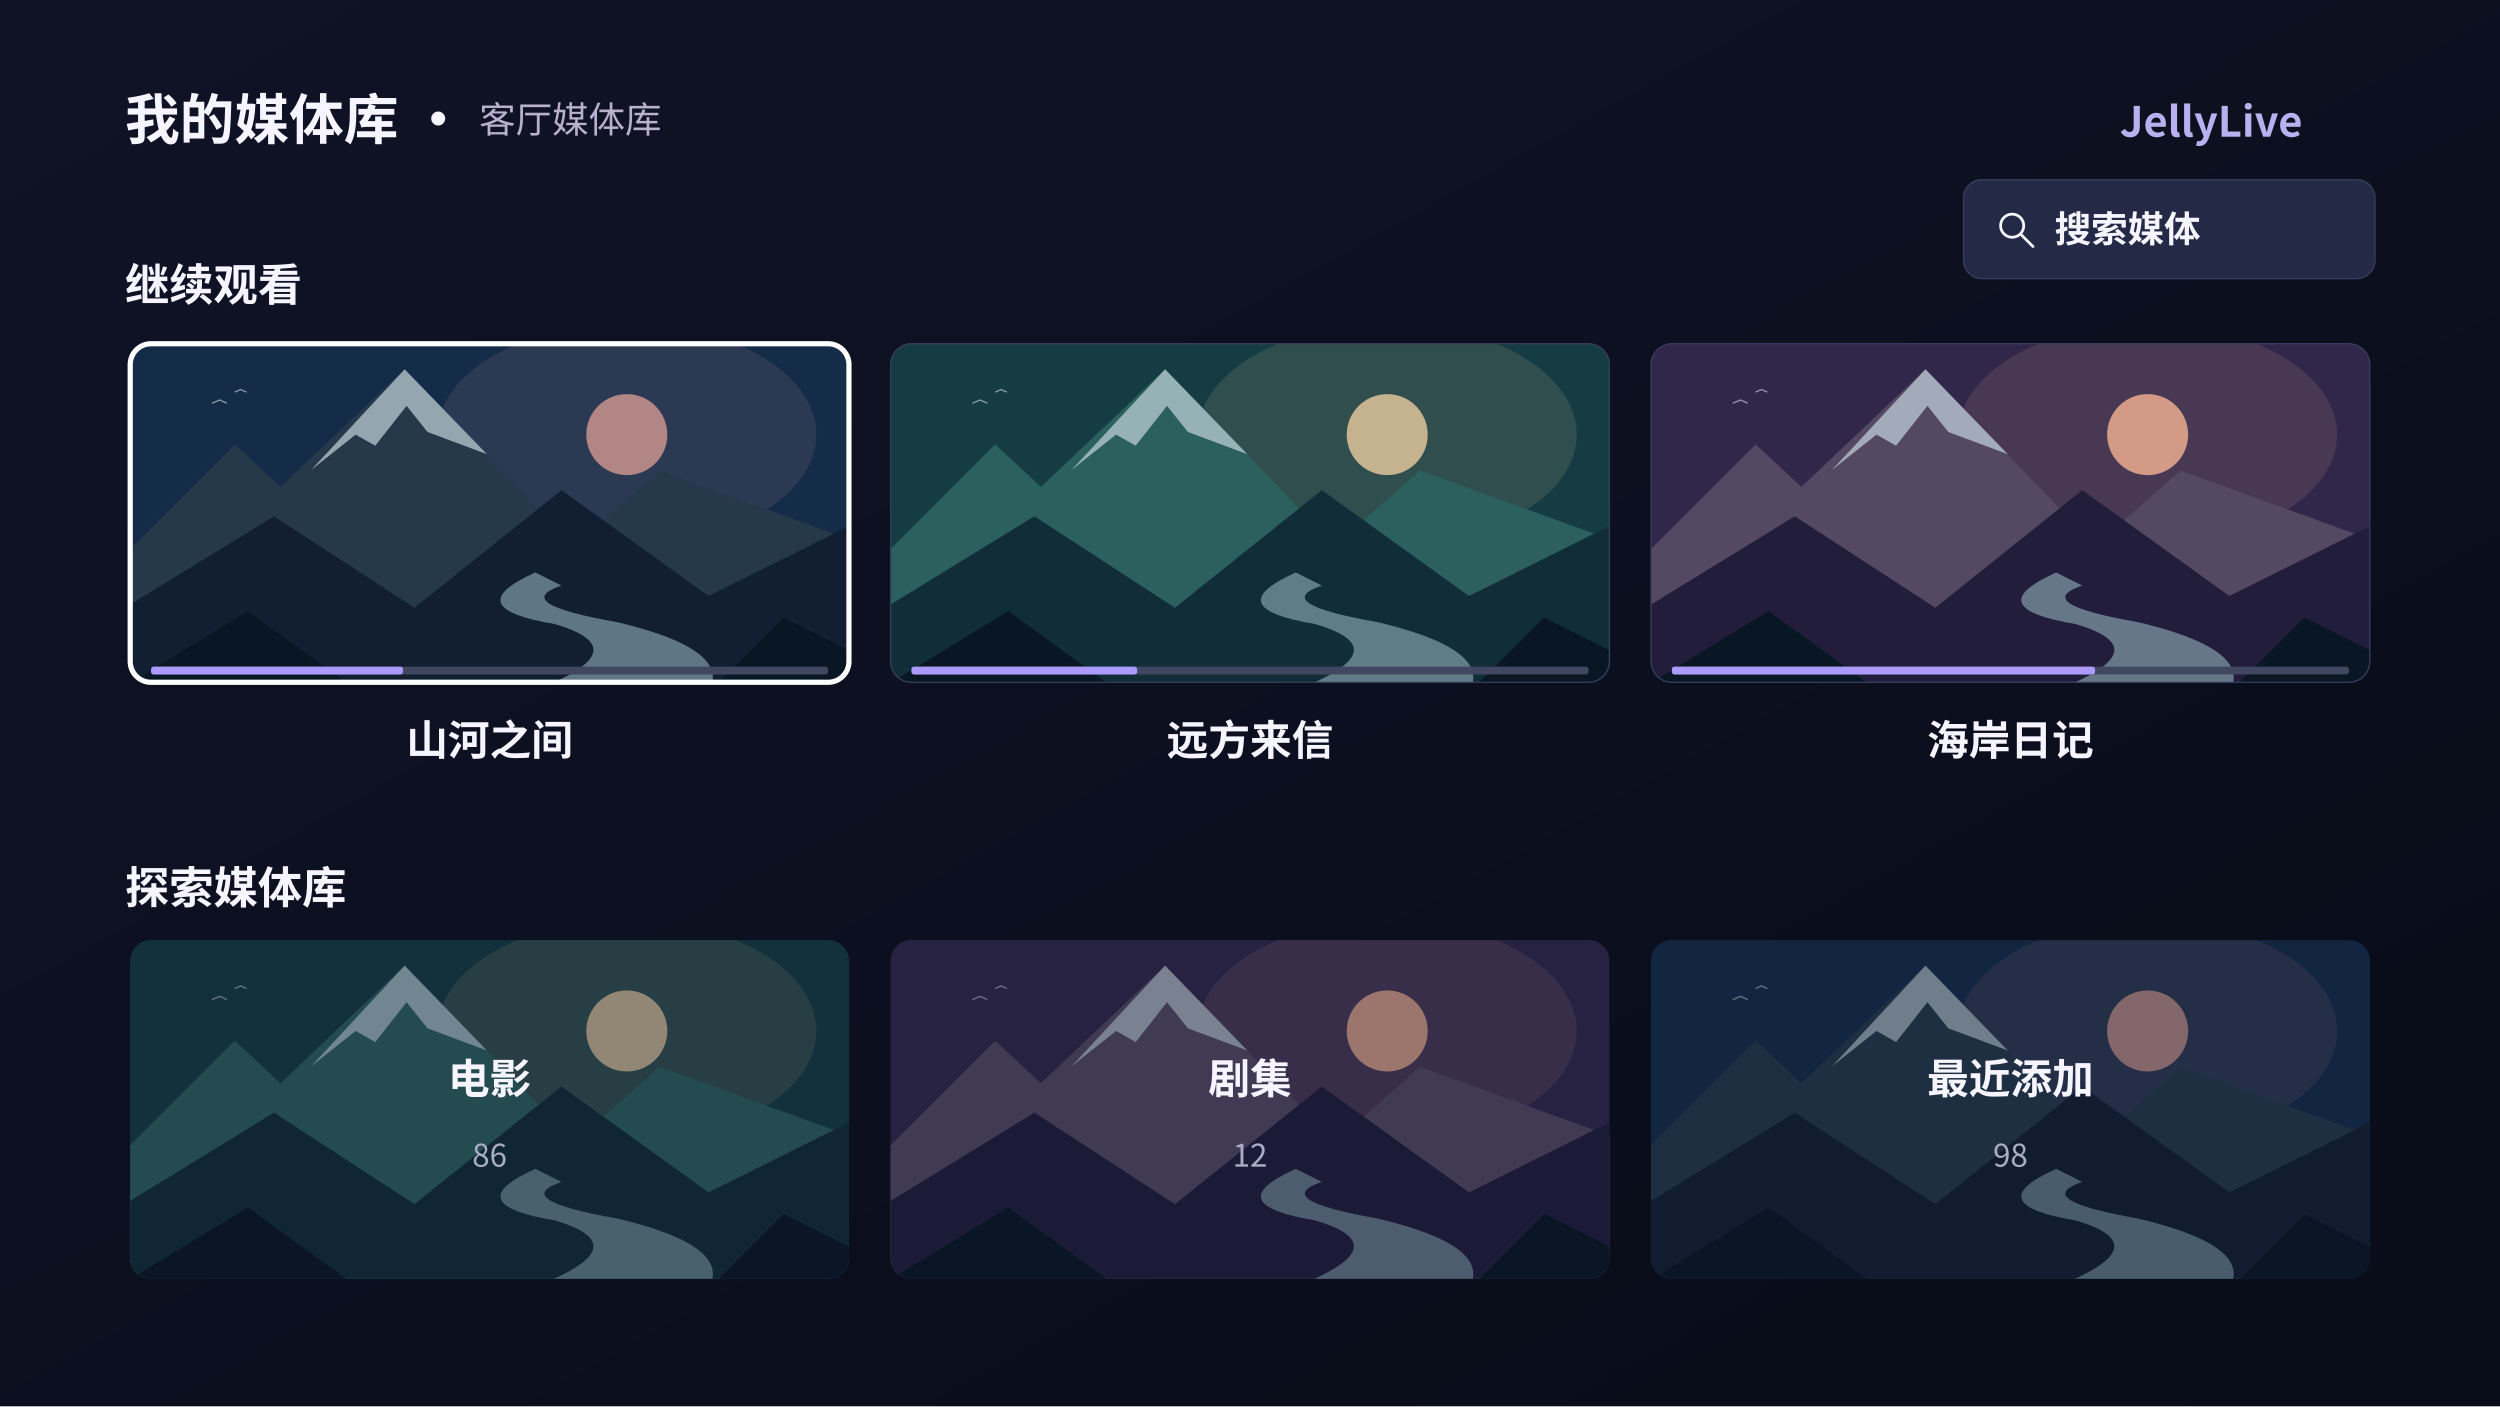
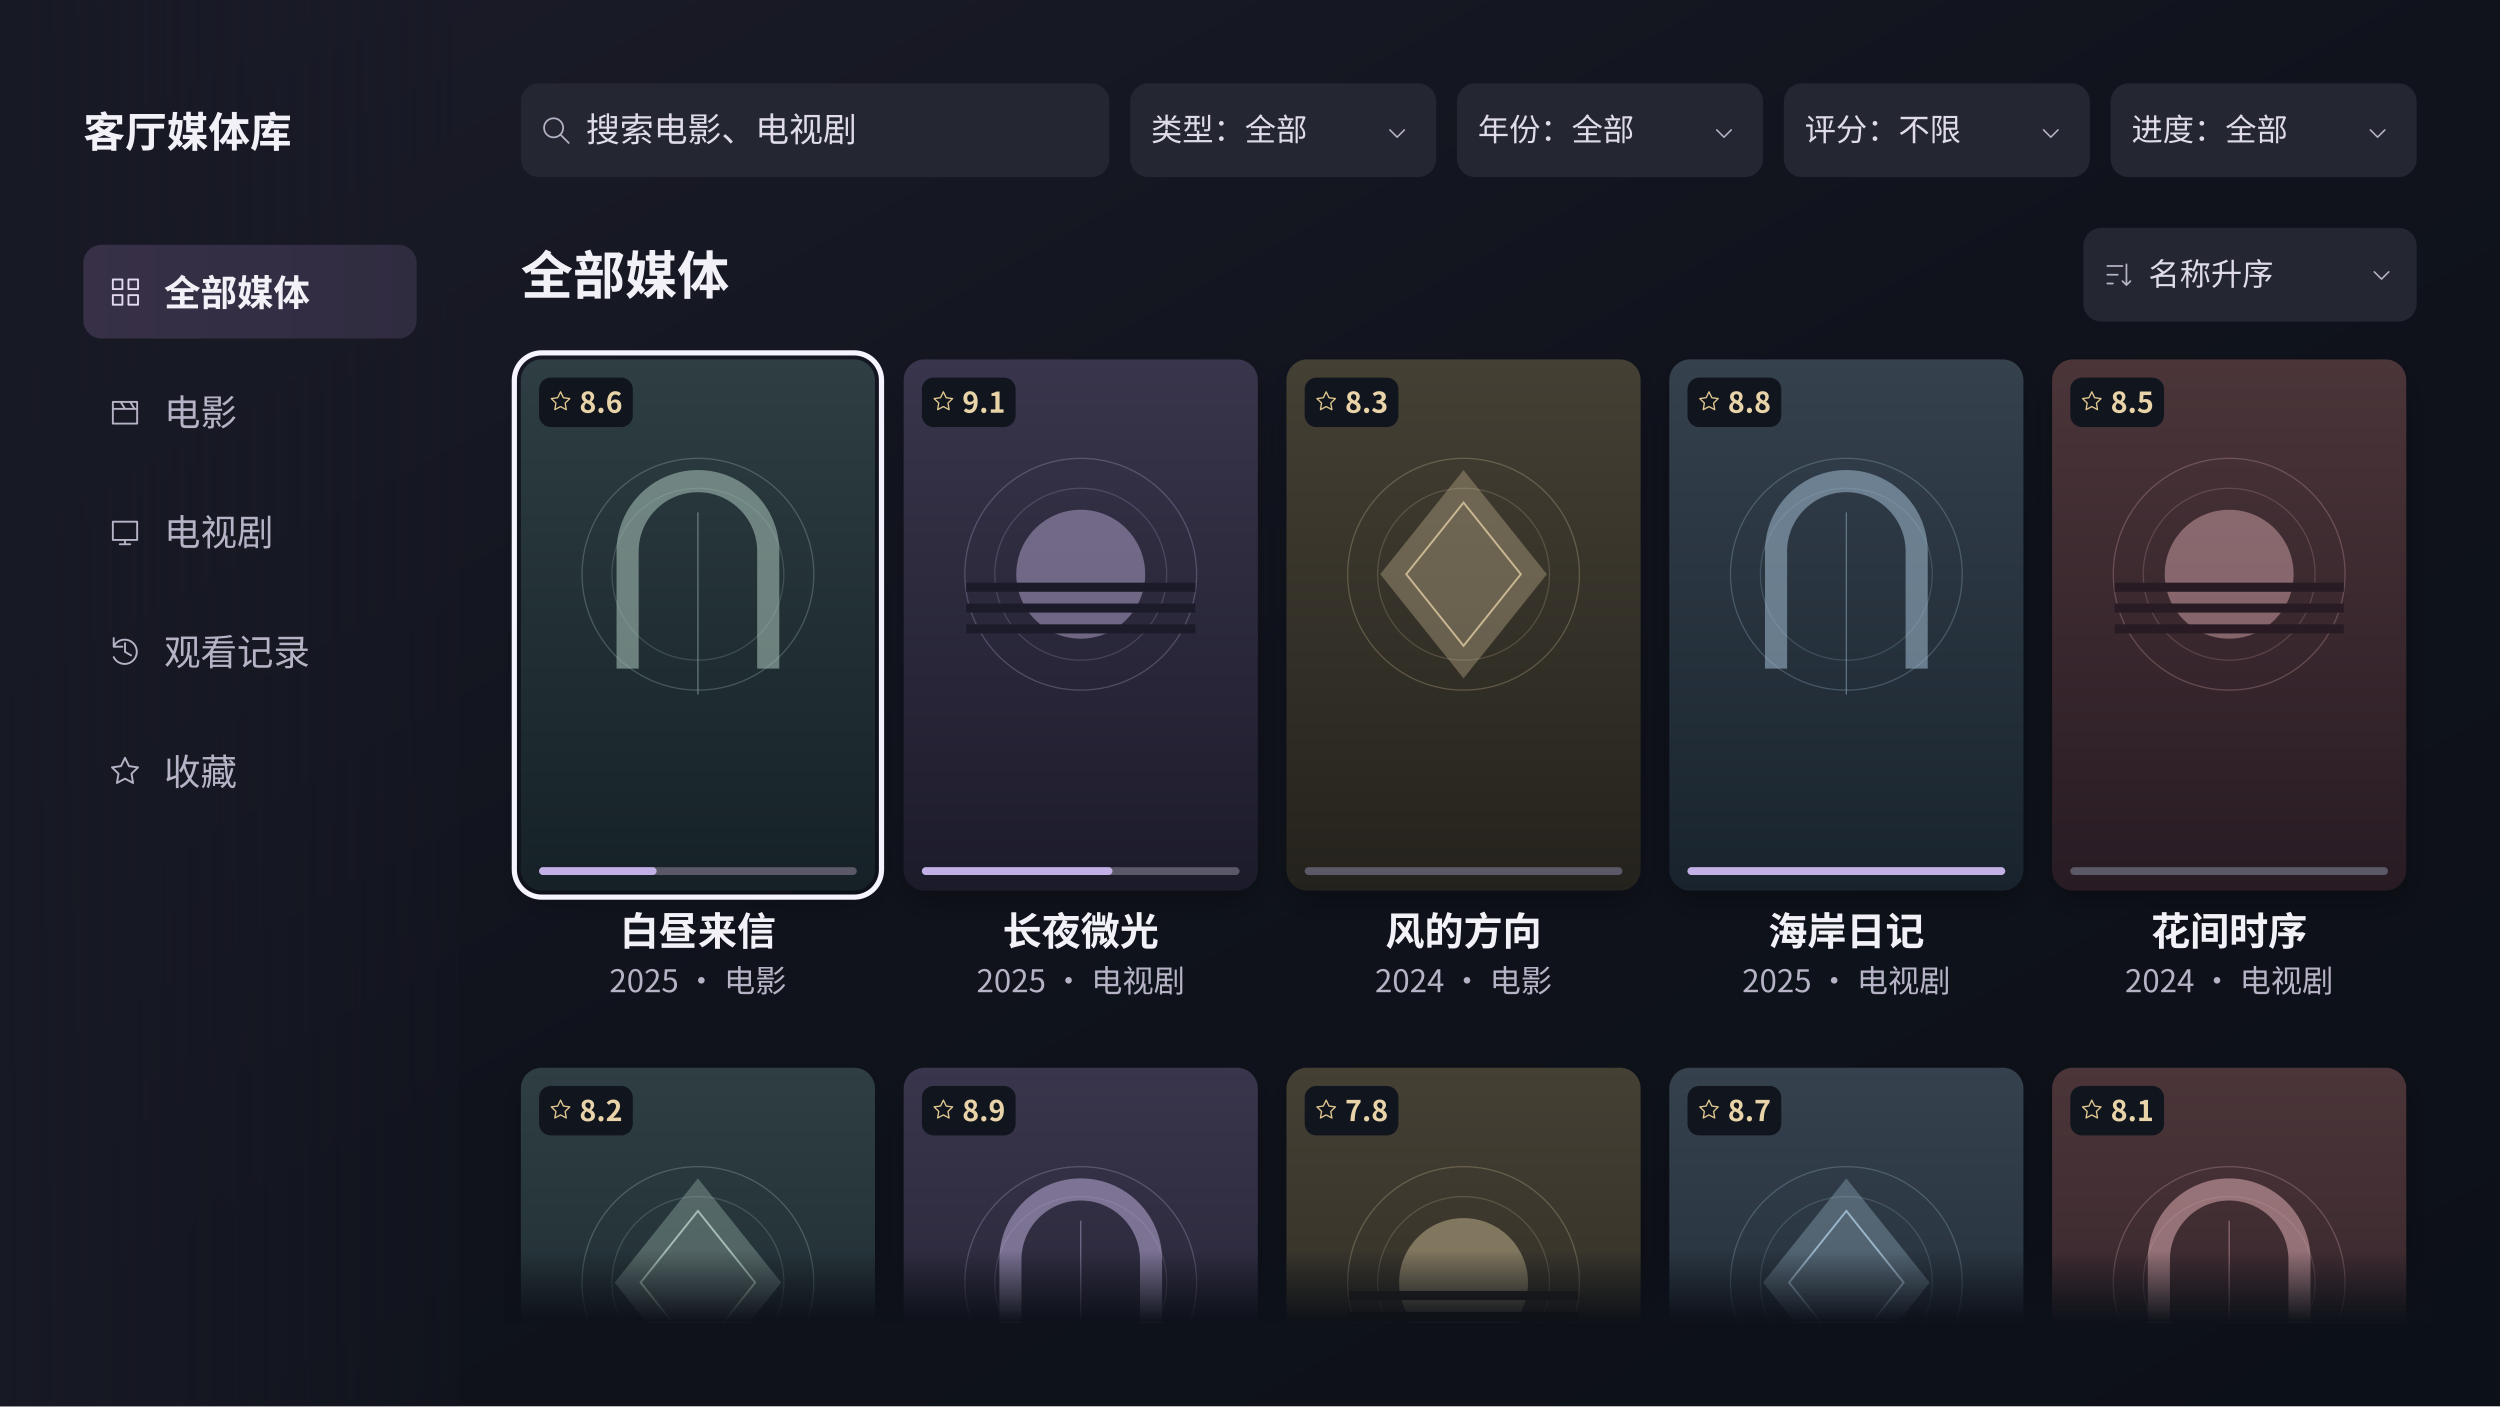
- <svg xmlns="http://www.w3.org/2000/svg" width="1920" height="1080" viewBox="0 0 1920 1080" role="img" aria-labelledby="title desc">
+ <svg xmlns="http://www.w3.org/2000/svg" width="3840" height="2160" viewBox="0 0 3840 2160" role="img" aria-labelledby="title desc">
  <defs>
-     <linearGradient id="bg" x2="1" y2="1">
-       <stop stop-color="#101326" />
-       <stop offset="1" stop-color="#080c18" />
+     <linearGradient id="background" x2="1" y2="1">
+       <stop stop-color="#1b1c29" />
+       <stop offset=".5" stop-color="#10131c" />
+       <stop offset="1" stop-color="#0c1017" />
    </linearGradient>
-     <linearGradient id="purple" x2="1" y2="1">
-       <stop stop-color="#6652d5" />
-       <stop offset="1" stop-color="#3a327d" />
+     <linearGradient id="sidebar" x2="1" y2="0">
+       <stop stop-color="#171924" />
+       <stop offset="1" stop-color="#171924" stop-opacity=".2" />
    </linearGradient>
+     <linearGradient id="selection">
+       <stop stop-color="#373047" />
+       <stop offset="1" stop-color="#302c40" />
+     </linearGradient>
+     <linearGradient id="bottom-fade" x2="0" y2="1">
+       <stop stop-color="#0d1119" stop-opacity="0" />
+       <stop offset="1" stop-color="#0d1119" />
+     </linearGradient>
+     <filter id="card-shadow" x="-15%" y="-10%" width="130%" height="130%" color-interpolation-filters="sRGB">
+       <feGaussianBlur in="SourceAlpha" stdDeviation="22" />
+       <feOffset dx="0" dy="20" />
+       <feComponentTransfer>
+         <feFuncA type="linear" slope=".24" />
+       </feComponentTransfer>
+       <feMerge>
+         <feMergeNode />
+         <feMergeNode in="SourceGraphic" />
+       </feMerge>
+     </filter>
+     <clipPath id="grid-viewport">
+       <rect x="774" y="526" width="2964" height="1506" />
+     </clipPath>
  </defs>
-   <g font-family="Noto Sans CJK SC, Microsoft YaHei, sans-serif">
-     <rect width="1920" height="1080" fill="url(#bg)" />
-     <text x="96" y="107" fill="#f6f5ff" font-size="42" font-weight="650">我的媒体库 · </text>
-     <text x="1628" y="105" fill="#b9b0ef" font-size="32" font-weight="600">JellyLive</text>
-     <text x="368" y="102" fill="#b9b0cf" font-size="28" font-weight="400">客厅媒体库</text>
-     <rect x="1508" y="138" width="316" height="76" rx="14" fill="#242a46" stroke="#363e5d" stroke-width="1" />
-     <g transform="translate(1532 160.0) scale(0.8888889)">
-       <path d="M25 15 A10 10 0 1 1 5 15 A10 10 0 1 1 25 15 M23 23 L33 33" fill="none" stroke="#f6f5ff" stroke-width="2.4" stroke-linecap="round" stroke-linejoin="round" />
-     </g>
-     <text x="1578" y="186.0" fill="#f6f5ff" font-size="28" font-weight="600">搜索媒体</text>
-     <text x="96" y="231" fill="#f6f5ff" font-size="34" font-weight="600">继续观看</text>
-     <g data-role="resume-card" data-position-ms="2400000" data-duration-ms="6450000" data-progress="0.37209302325581395">
-       <defs>
-         <clipPath id="resume-art-0">
-           <rect x="100" y="264" width="552" height="260" rx="16" />
-         </clipPath>
-       </defs>
-       <g clip-path="url(#resume-art-0)">
-         <svg x="100" y="264" width="552" height="260" viewBox="0 0 1100 620" preserveAspectRatio="xMidYMid slice">
-           <rect width="1100" height="620" fill="#152c49" />
-           <ellipse cx="760" cy="190" rx="290" ry="170" fill="#b18684" opacity=".15" />
-           <circle cx="760" cy="190" r="62" fill="#b18684" />
-           <path d="M0 365 L160 205 L230 270 L420 90 L680 360 L810 245 L1100 350 V620 H0Z" fill="#25394b" />
-           <path d="M277 244 L420 90 L546 220 L455 186 L423 146 L375 207 L345 190Z" fill="#c4d4dd" opacity=".7" />
-           <path d="M0 450 L220 315 L435 455 L660 275 L885 437 L1100 330 V620 H0Z" fill="#121f32" />
-           <path d="M620 401 Q500 455 650 480 Q820 530 500 620 H850 Q970 530 745 477 Q580 448 660 421Z" fill="#93b3bb" opacity=".6" />
-           <path d="M0 570 L180 460 L400 620 H0Z M850 620 L1000 470 L1100 520 V620Z" fill="#091624" />
-           <path d="M125 142 l12 -5 l11 5 M160 125 l9 -4 l9 4" fill="none" stroke="#dae1e7" stroke-width="2" opacity=".6" />
-         </svg>
-       </g>
-       <rect x="100" y="264" width="552" height="260" rx="16" fill="none" stroke="#fff" stroke-width="4" />
-       <rect x="116" y="512" width="520" height="6" rx="2" fill="#414760" stroke="none" stroke-width="1" />
-       <rect x="116" y="512" width="193.488" height="6" rx="2" fill="#ac9aff" stroke="none" stroke-width="1" />
-       <text x="376" y="580" text-anchor="middle" fill="#f6f5ff" font-size="32" font-weight="600">山河之间</text>
-     </g>
-     <g data-role="resume-card" data-position-ms="2160000" data-duration-ms="6480000" data-progress="0.3333333333333333">
-       <defs>
-         <clipPath id="resume-art-1">
-           <rect x="684" y="264" width="552" height="260" rx="16" />
-         </clipPath>
-       </defs>
-       <g clip-path="url(#resume-art-1)">
-         <svg x="684" y="264" width="552" height="260" viewBox="0 0 1100 620" preserveAspectRatio="xMidYMid slice">
-           <rect width="1100" height="620" fill="#153c42" />
-           <ellipse cx="760" cy="190" rx="290" ry="170" fill="#c5b390" opacity=".15" />
-           <circle cx="760" cy="190" r="62" fill="#c5b390" />
-           <path d="M0 365 L160 205 L230 270 L420 90 L680 360 L810 245 L1100 350 V620 H0Z" fill="#2b605e" />
-           <path d="M277 244 L420 90 L546 220 L455 186 L423 146 L375 207 L345 190Z" fill="#c4d4dd" opacity=".7" />
-           <path d="M0 450 L220 315 L435 455 L660 275 L885 437 L1100 330 V620 H0Z" fill="#112d38" />
-           <path d="M620 401 Q500 455 650 480 Q820 530 500 620 H850 Q970 530 745 477 Q580 448 660 421Z" fill="#93b3bb" opacity=".6" />
-           <path d="M0 570 L180 460 L400 620 H0Z M850 620 L1000 470 L1100 520 V620Z" fill="#091624" />
-           <path d="M125 142 l12 -5 l11 5 M160 125 l9 -4 l9 4" fill="none" stroke="#dae1e7" stroke-width="2" opacity=".6" />
-         </svg>
-       </g>
-       <rect x="684" y="264" width="552" height="260" rx="16" fill="none" stroke="#363e5d" stroke-width="1" />
-       <rect x="700" y="512" width="520" height="6" rx="2" fill="#414760" stroke="none" stroke-width="1" />
-       <rect x="700" y="512" width="173.333" height="6" rx="2" fill="#ac9aff" stroke="none" stroke-width="1" />
-       <text x="960" y="580" text-anchor="middle" fill="#f6f5ff" font-size="32" font-weight="600">远方来信</text>
-     </g>
-     <g data-role="resume-card" data-position-ms="4500000" data-duration-ms="7200000" data-progress="0.625">
-       <defs>
-         <clipPath id="resume-art-2">
-           <rect x="1268" y="264" width="552" height="260" rx="16" />
-         </clipPath>
-       </defs>
-       <g clip-path="url(#resume-art-2)">
-         <svg x="1268" y="264" width="552" height="260" viewBox="0 0 1100 620" preserveAspectRatio="xMidYMid slice">
-           <rect width="1100" height="620" fill="#30274b" />
-           <ellipse cx="760" cy="190" rx="290" ry="170" fill="#d39b86" opacity=".15" />
-           <circle cx="760" cy="190" r="62" fill="#d39b86" />
-           <path d="M0 365 L160 205 L230 270 L420 90 L680 360 L810 245 L1100 350 V620 H0Z" fill="#554863" />
-           <path d="M277 244 L420 90 L546 220 L455 186 L423 146 L375 207 L345 190Z" fill="#c4d4dd" opacity=".7" />
-           <path d="M0 450 L220 315 L435 455 L660 275 L885 437 L1100 330 V620 H0Z" fill="#211d3b" />
-           <path d="M620 401 Q500 455 650 480 Q820 530 500 620 H850 Q970 530 745 477 Q580 448 660 421Z" fill="#93b3bb" opacity=".6" />
-           <path d="M0 570 L180 460 L400 620 H0Z M850 620 L1000 470 L1100 520 V620Z" fill="#091624" />
-           <path d="M125 142 l12 -5 l11 5 M160 125 l9 -4 l9 4" fill="none" stroke="#dae1e7" stroke-width="2" opacity=".6" />
-         </svg>
-       </g>
-       <rect x="1268" y="264" width="552" height="260" rx="16" fill="none" stroke="#363e5d" stroke-width="1" />
-       <rect x="1284" y="512" width="520" height="6" rx="2" fill="#414760" stroke="none" stroke-width="1" />
-       <rect x="1284" y="512" width="325.0" height="6" rx="2" fill="#ac9aff" stroke="none" stroke-width="1" />
-       <text x="1544" y="580" text-anchor="middle" fill="#f6f5ff" font-size="32" font-weight="600">海岸日记</text>
-     </g>
-     <text x="96" y="694" fill="#f6f5ff" font-size="34" font-weight="600">探索媒体库</text>
-     <defs>
-       <clipPath id="entry-art-0">
-         <rect x="100" y="722" width="552" height="260" rx="16" />
-       </clipPath>
-     </defs>
-     <g clip-path="url(#entry-art-0)">
-       <svg x="100" y="722" width="552" height="260" viewBox="0 0 1100 620" preserveAspectRatio="xMidYMid slice">
-         <rect width="1100" height="620" fill="#153c42" />
-         <ellipse cx="760" cy="190" rx="290" ry="170" fill="#c5b390" opacity=".15" />
-         <circle cx="760" cy="190" r="62" fill="#c5b390" />
-         <path d="M0 365 L160 205 L230 270 L420 90 L680 360 L810 245 L1100 350 V620 H0Z" fill="#2b605e" />
-         <path d="M277 244 L420 90 L546 220 L455 186 L423 146 L375 207 L345 190Z" fill="#c4d4dd" opacity=".7" />
-         <path d="M0 450 L220 315 L435 455 L660 275 L885 437 L1100 330 V620 H0Z" fill="#112d38" />
-         <path d="M620 401 Q500 455 650 480 Q820 530 500 620 H850 Q970 530 745 477 Q580 448 660 421Z" fill="#93b3bb" opacity=".6" />
-         <path d="M0 570 L180 460 L400 620 H0Z M850 620 L1000 470 L1100 520 V620Z" fill="#091624" />
-         <path d="M125 142 l12 -5 l11 5 M160 125 l9 -4 l9 4" fill="none" stroke="#dae1e7" stroke-width="2" opacity=".6" />
-       </svg>
-       <rect x="100" y="722" width="552" height="260" rx="16" fill="#10182b" fill-opacity="0.28" stroke="none" stroke-width="1" />
-     </g>
-     <text x="376" y="840" text-anchor="middle" fill="#f6f5ff" font-size="32" font-weight="600">电影</text>
-     <text x="376" y="896" text-anchor="middle" fill="#a9adc6" font-size="24" font-weight="400">86</text>
-     <defs>
-       <clipPath id="entry-art-1">
-         <rect x="684" y="722" width="552" height="260" rx="16" />
-       </clipPath>
-     </defs>
-     <g clip-path="url(#entry-art-1)">
-       <svg x="684" y="722" width="552" height="260" viewBox="0 0 1100 620" preserveAspectRatio="xMidYMid slice">
-         <rect width="1100" height="620" fill="#30274b" />
-         <ellipse cx="760" cy="190" rx="290" ry="170" fill="#d39b86" opacity=".15" />
-         <circle cx="760" cy="190" r="62" fill="#d39b86" />
-         <path d="M0 365 L160 205 L230 270 L420 90 L680 360 L810 245 L1100 350 V620 H0Z" fill="#554863" />
-         <path d="M277 244 L420 90 L546 220 L455 186 L423 146 L375 207 L345 190Z" fill="#c4d4dd" opacity=".7" />
-         <path d="M0 450 L220 315 L435 455 L660 275 L885 437 L1100 330 V620 H0Z" fill="#211d3b" />
-         <path d="M620 401 Q500 455 650 480 Q820 530 500 620 H850 Q970 530 745 477 Q580 448 660 421Z" fill="#93b3bb" opacity=".6" />
-         <path d="M0 570 L180 460 L400 620 H0Z M850 620 L1000 470 L1100 520 V620Z" fill="#091624" />
-         <path d="M125 142 l12 -5 l11 5 M160 125 l9 -4 l9 4" fill="none" stroke="#dae1e7" stroke-width="2" opacity=".6" />
-       </svg>
-       <rect x="684" y="722" width="552" height="260" rx="16" fill="#10182b" fill-opacity="0.28" stroke="none" stroke-width="1" />
-     </g>
-     <text x="960" y="840" text-anchor="middle" fill="#f6f5ff" font-size="32" font-weight="600">剧集</text>
-     <text x="960" y="896" text-anchor="middle" fill="#a9adc6" font-size="24" font-weight="400">12</text>
-     <defs>
-       <clipPath id="entry-art-2">
-         <rect x="1268" y="722" width="552" height="260" rx="16" />
-       </clipPath>
-     </defs>
-     <g clip-path="url(#entry-art-2)">
-       <svg x="1268" y="722" width="552" height="260" viewBox="0 0 1100 620" preserveAspectRatio="xMidYMid slice">
-         <rect width="1100" height="620" fill="#152c49" />
-         <ellipse cx="760" cy="190" rx="290" ry="170" fill="#b18684" opacity=".15" />
-         <circle cx="760" cy="190" r="62" fill="#b18684" />
-         <path d="M0 365 L160 205 L230 270 L420 90 L680 360 L810 245 L1100 350 V620 H0Z" fill="#25394b" />
-         <path d="M277 244 L420 90 L546 220 L455 186 L423 146 L375 207 L345 190Z" fill="#c4d4dd" opacity=".7" />
-         <path d="M0 450 L220 315 L435 455 L660 275 L885 437 L1100 330 V620 H0Z" fill="#121f32" />
-         <path d="M620 401 Q500 455 650 480 Q820 530 500 620 H850 Q970 530 745 477 Q580 448 660 421Z" fill="#93b3bb" opacity=".6" />
-         <path d="M0 570 L180 460 L400 620 H0Z M850 620 L1000 470 L1100 520 V620Z" fill="#091624" />
-         <path d="M125 142 l12 -5 l11 5 M160 125 l9 -4 l9 4" fill="none" stroke="#dae1e7" stroke-width="2" opacity=".6" />
-       </svg>
-       <rect x="1268" y="722" width="552" height="260" rx="16" fill="#10182b" fill-opacity="0.28" stroke="none" stroke-width="1" />
-     </g>
-     <text x="1544" y="840" text-anchor="middle" fill="#f6f5ff" font-size="32" font-weight="600">最近添加</text>
-     <text x="1544" y="896" text-anchor="middle" fill="#a9adc6" font-size="24" font-weight="400">98</text>
+   <rect width="3840" height="2160" fill="url(#background)" />
+   <rect width="704" height="2160" fill="url(#sidebar)" />
+   <g font-family="Noto Sans CJK SC, sans-serif">
+     <text x="128" y="226" font-size="64" fill="#f3f1f8" font-weight="600" text-anchor="start">客厅媒体库</text>
+     <g data-role="sidebar-entry" data-focused="false">
+       <rect x="128" y="376" width="512" height="144" rx="28" fill="url(#selection)" stroke="none" stroke-width="2" />
+       <g transform="translate(168 424) scale(1.333333)">
+         <path d="M4 4h11v11H4zM22 4h11v11H22zM4 22h11v11H4zM22 22h11v11H22z" fill="none" stroke="#e3daef" stroke-width="2.2" stroke-linecap="round" stroke-linejoin="round" />
+       </g>
+       <text x="252" y="470" font-size="56" fill="#f3f1f8" font-weight="600" text-anchor="start">全部媒体</text>
+     </g>
+     <g data-role="sidebar-entry" data-focused="false">
+       <g transform="translate(168 608) scale(1.333333)">
+         <path d="M4 7h28v25H4zM4 15h28M13 7l5 8M24 7l5 8" fill="none" stroke="#b5b3c5" stroke-width="2.2" stroke-linecap="round" stroke-linejoin="round" />
+       </g>
+       <text x="252" y="654" font-size="56" fill="#b5b3c5" font-weight="400" text-anchor="start">电影</text>
+     </g>
+     <g data-role="sidebar-entry" data-focused="false">
+       <g transform="translate(168 792) scale(1.333333)">
+         <path d="M4 7h28v21H4zM12 33h12M18 28v5" fill="none" stroke="#b5b3c5" stroke-width="2.2" stroke-linecap="round" stroke-linejoin="round" />
+       </g>
+       <text x="252" y="838" font-size="56" fill="#b5b3c5" font-weight="400" text-anchor="start">电视剧</text>
+     </g>
+     <g data-role="sidebar-entry" data-focused="false">
+       <g transform="translate(168 976) scale(1.333333)">
+         <path d="M6 11a14 14 0 1 1-1 14M5 3v10h10M18 9v10l7 4" fill="none" stroke="#b5b3c5" stroke-width="2.2" stroke-linecap="round" stroke-linejoin="round" />
+       </g>
+       <text x="252" y="1022" font-size="56" fill="#b5b3c5" font-weight="400" text-anchor="start">观看记录</text>
+     </g>
+     <g data-role="sidebar-entry" data-focused="false">
+       <g transform="translate(168 1160) scale(1.333333)">
+         <path d="M18 3l4.6 9.6L33 14l-7.5 7.3L27.3 32L18 27l-9.3 5l1.8-10.7L3 14l10.4-1.4z" fill="none" stroke="#b5b3c5" stroke-width="2.2" stroke-linecap="round" stroke-linejoin="round" />
+       </g>
+       <text x="252" y="1206" font-size="56" fill="#b5b3c5" font-weight="400" text-anchor="start">收藏</text>
+     </g>
+     <g data-role="control" data-focused="false" data-disabled="false" data-label="搜索电影、电视剧" opacity="1">
+       <rect x="800" y="128" width="904" height="144" rx="28" fill="#242631" stroke="none" stroke-width="2" />
+       <g transform="translate(832 178.0) scale(1.222222)">
+         <path d="M27 15a12 12 0 1 1-24 0a12 12 0 1 1 24 0M24 24l10 10" fill="none" stroke="#b5b3c5" stroke-width="2.2" stroke-linecap="round" stroke-linejoin="round" />
+       </g>
+       <text x="900" y="217.68" font-size="52" fill="#dfdce8" font-weight="500" text-anchor="start">搜索电影、电视剧</text>
+     </g>
+     <g data-role="control" data-focused="false" data-disabled="false" data-label="类型：全部" opacity="1">
+       <rect x="1736" y="128" width="470" height="144" rx="28" fill="#242631" stroke="none" stroke-width="2" />
+       <text x="1768" y="216.32" font-size="48" fill="#dfdce8" font-weight="500" text-anchor="start">类型：全部</text>
+     </g>
+     <g transform="translate(2126 184) scale(1.111111)">
+       <path d="M8 14l10 10l10-10" fill="none" stroke="#b5b3c5" stroke-width="2.2" stroke-linecap="round" stroke-linejoin="round" />
+     </g>
+     <g data-role="control" data-focused="false" data-disabled="false" data-label="年份：全部" opacity="1">
+       <rect x="2238" y="128" width="470" height="144" rx="28" fill="#242631" stroke="none" stroke-width="2" />
+       <text x="2270" y="216.32" font-size="48" fill="#dfdce8" font-weight="500" text-anchor="start">年份：全部</text>
+     </g>
+     <g transform="translate(2628 184) scale(1.111111)">
+       <path d="M8 14l10 10l10-10" fill="none" stroke="#b5b3c5" stroke-width="2.2" stroke-linecap="round" stroke-linejoin="round" />
+     </g>
+     <g data-role="control" data-focused="false" data-disabled="false" data-label="评分：不限" opacity="1">
+       <rect x="2740" y="128" width="470" height="144" rx="28" fill="#242631" stroke="none" stroke-width="2" />
+       <text x="2772" y="216.32" font-size="48" fill="#dfdce8" font-weight="500" text-anchor="start">评分：不限</text>
+     </g>
+     <g transform="translate(3130 184) scale(1.111111)">
+       <path d="M8 14l10 10l10-10" fill="none" stroke="#b5b3c5" stroke-width="2.2" stroke-linecap="round" stroke-linejoin="round" />
+     </g>
+     <g data-role="control" data-focused="false" data-disabled="false" data-label="进度：全部" opacity="1">
+       <rect x="3242" y="128" width="470" height="144" rx="28" fill="#242631" stroke="none" stroke-width="2" />
+       <text x="3274" y="216.32" font-size="48" fill="#dfdce8" font-weight="500" text-anchor="start">进度：全部</text>
+     </g>
+     <g transform="translate(3632 184) scale(1.111111)">
+       <path d="M8 14l10 10l10-10" fill="none" stroke="#b5b3c5" stroke-width="2.2" stroke-linecap="round" stroke-linejoin="round" />
+     </g>
+     <text x="800" y="452" font-size="80" fill="#f3f1f8" font-weight="650" text-anchor="start">全部媒体</text>
+     <g data-role="control" data-focused="false" data-disabled="false" data-label="名称升序" opacity="1">
+       <rect x="3200" y="350" width="512" height="144" rx="28" fill="#242631" stroke="none" stroke-width="2" />
+       <g transform="translate(3232 400.0) scale(1.222222)">
+         <path d="M4 7h19M4 18h13M4 29h7M28 5v26M23 26l5 5l5-5" fill="none" stroke="#b5b3c5" stroke-width="2.2" stroke-linecap="round" stroke-linejoin="round" />
+       </g>
+       <text x="3300" y="438.32" font-size="48" fill="#dfdce8" font-weight="500" text-anchor="start">名称升序</text>
+     </g>
+     <g transform="translate(3638 402) scale(1.111111)">
+       <path d="M8 14l10 10l10-10" fill="none" stroke="#b5b3c5" stroke-width="2.2" stroke-linecap="round" stroke-linejoin="round" />
+     </g>
+     <g clip-path="url(#grid-viewport)" data-role="focus-following-grid">
+       <g data-role="media-card" data-focused="true">
+         <defs>
+           <linearGradient id="art-0" x2="0" y2="1">
+             <stop stop-color="#2e3e43" />
+             <stop offset="1" stop-color="#152126" />
+           </linearGradient>
+           <clipPath id="clip-0">
+             <rect x="800" y="552" width="544" height="816" rx="32" fill="white" stroke="none" stroke-width="2" />
+           </clipPath>
+         </defs>
+         <g filter="url(#card-shadow)">
+           <rect x="800" y="552" width="544" height="816" rx="32" fill="url(#art-0)" stroke="none" stroke-width="2" />
+         </g>
+         <g clip-path="url(#clip-0)">
+           <circle cx="1072" cy="882" r="178" fill="none" stroke="#a4bdb4" stroke-width="2" opacity=".3" />
+           <circle cx="1072" cy="882" r="132" fill="none" stroke="#a4bdb4" stroke-width="2" opacity=".22" />
+           <path d="M964 1027V847a108 108 0 0 1 216 0v180" fill="none" stroke="#a4bdb4" stroke-width="34" opacity=".58" />
+           <path d="M1072 787v280" stroke="#a4bdb4" stroke-width="2" opacity=".5" />
+         </g>
+         <rect x="828" y="580" width="144" height="76" rx="18" fill="#11151e" stroke="none" stroke-width="2" />
+         <g transform="translate(844 599) scale(0.9444444)">
+           <path d="M18 3l4.6 9.6L33 14l-7.5 7.3L27.3 32L18 27l-9.3 5l1.8-10.7L3 14l10.4-1.4z" fill="none" stroke="#e0c790" stroke-width="2.2" stroke-linecap="round" stroke-linejoin="round" />
+         </g>
+         <text x="890" y="634" font-size="44" fill="#e9d4a9" font-weight="600" text-anchor="start">8.6</text>
+         <g data-role="watch-progress" data-progress="0.37">
+           <rect x="828" y="1332" width="488" height="12" rx="6" fill="#5b5968" stroke="none" stroke-width="2" />
+           <rect x="828" y="1332" width="180.56" height="12" rx="6" fill="#c3b0e7" stroke="none" stroke-width="2" />
+         </g>
+         <rect x="790" y="542" width="564" height="836" rx="42" fill="none" stroke="#f6f4ff" stroke-width="8" />
+         <g data-role="card-caption">
+           <text x="1072" y="1452" font-size="60" fill="#f3f1f8" font-weight="600" text-anchor="middle">白昼来信</text>
+           <text x="1072" y="1524" font-size="48" fill="#b5b3c5" font-weight="400" text-anchor="middle">2025 · 电影</text>
+         </g>
+       </g>
+       <g data-role="media-card" data-focused="false">
+         <defs>
+           <linearGradient id="art-1" x2="0" y2="1">
+             <stop stop-color="#39354c" />
+             <stop offset="1" stop-color="#1c1b2a" />
+           </linearGradient>
+           <clipPath id="clip-1">
+             <rect x="1388" y="552" width="544" height="816" rx="32" fill="white" stroke="none" stroke-width="2" />
+           </clipPath>
+         </defs>
+         <g filter="url(#card-shadow)">
+           <rect x="1388" y="552" width="544" height="816" rx="32" fill="url(#art-1)" stroke="none" stroke-width="2" />
+         </g>
+         <g clip-path="url(#clip-1)">
+           <circle cx="1660" cy="882" r="178" fill="none" stroke="#b4a5ce" stroke-width="2" opacity=".3" />
+           <circle cx="1660" cy="882" r="132" fill="none" stroke="#b4a5ce" stroke-width="2" opacity=".22" />
+           <circle cx="1660" cy="882" r="99" fill="#b4a5ce" opacity=".5" />
+           <path d="M1484 902h352M1484 934h352M1484 966h352" stroke="#1c1b2a" stroke-width="14" />
+         </g>
+         <rect x="1416" y="580" width="144" height="76" rx="18" fill="#11151e" stroke="none" stroke-width="2" />
+         <g transform="translate(1432 599) scale(0.9444444)">
+           <path d="M18 3l4.6 9.6L33 14l-7.5 7.3L27.3 32L18 27l-9.3 5l1.8-10.7L3 14l10.4-1.4z" fill="none" stroke="#e0c790" stroke-width="2.2" stroke-linecap="round" stroke-linejoin="round" />
+         </g>
+         <text x="1478" y="634" font-size="44" fill="#e9d4a9" font-weight="600" text-anchor="start">9.1</text>
+         <g data-role="watch-progress" data-progress="0.6">
+           <rect x="1416" y="1332" width="488" height="12" rx="6" fill="#5b5968" stroke="none" stroke-width="2" />
+           <rect x="1416" y="1332" width="292.8" height="12" rx="6" fill="#c3b0e7" stroke="none" stroke-width="2" />
+         </g>
+         <g data-role="card-caption">
+           <text x="1660" y="1452" font-size="60" fill="#f3f1f8" font-weight="600" text-anchor="middle">长夜微光</text>
+           <text x="1660" y="1524" font-size="48" fill="#b5b3c5" font-weight="400" text-anchor="middle">2025 · 电视剧</text>
+         </g>
+       </g>
+       <g data-role="media-card" data-focused="false">
+         <defs>
+           <linearGradient id="art-2" x2="0" y2="1">
+             <stop stop-color="#454034" />
+             <stop offset="1" stop-color="#24221c" />
+           </linearGradient>
+           <clipPath id="clip-2">
+             <rect x="1976" y="552" width="544" height="816" rx="32" fill="white" stroke="none" stroke-width="2" />
+           </clipPath>
+         </defs>
+         <g filter="url(#card-shadow)">
+           <rect x="1976" y="552" width="544" height="816" rx="32" fill="url(#art-2)" stroke="none" stroke-width="2" />
+         </g>
+         <g clip-path="url(#clip-2)">
+           <circle cx="2248" cy="882" r="178" fill="none" stroke="#c8b792" stroke-width="2" opacity=".3" />
+           <circle cx="2248" cy="882" r="132" fill="none" stroke="#c8b792" stroke-width="2" opacity=".22" />
+           <path d="M2248 722l128 160l-128 160l-128-160z" fill="#c8b792" opacity=".36" />
+           <path d="M2248 772l88 110l-88 110l-88-110z" fill="none" stroke="#c8b792" stroke-width="3" />
+         </g>
+         <rect x="2004" y="580" width="144" height="76" rx="18" fill="#11151e" stroke="none" stroke-width="2" />
+         <g transform="translate(2020 599) scale(0.9444444)">
+           <path d="M18 3l4.6 9.6L33 14l-7.5 7.3L27.3 32L18 27l-9.3 5l1.8-10.7L3 14l10.4-1.4z" fill="none" stroke="#e0c790" stroke-width="2.2" stroke-linecap="round" stroke-linejoin="round" />
+         </g>
+         <text x="2066" y="634" font-size="44" fill="#e9d4a9" font-weight="600" text-anchor="start">8.3</text>
+         <g data-role="watch-progress" data-progress="0">
+           <rect x="2004" y="1332" width="488" height="12" rx="6" fill="#5b5968" stroke="none" stroke-width="2" />
+         </g>
+         <g data-role="card-caption">
+           <text x="2248" y="1452" font-size="60" fill="#f3f1f8" font-weight="600" text-anchor="middle">风的方向</text>
+           <text x="2248" y="1524" font-size="48" fill="#b5b3c5" font-weight="400" text-anchor="middle">2024 · 电影</text>
+         </g>
+       </g>
+       <g data-role="media-card" data-focused="false">
+         <defs>
+           <linearGradient id="art-3" x2="0" y2="1">
+             <stop stop-color="#35414d" />
+             <stop offset="1" stop-color="#18232d" />
+           </linearGradient>
+           <clipPath id="clip-3">
+             <rect x="2564" y="552" width="544" height="816" rx="32" fill="white" stroke="none" stroke-width="2" />
+           </clipPath>
+         </defs>
+         <g filter="url(#card-shadow)">
+           <rect x="2564" y="552" width="544" height="816" rx="32" fill="url(#art-3)" stroke="none" stroke-width="2" />
+         </g>
+         <g clip-path="url(#clip-3)">
+           <circle cx="2836" cy="882" r="178" fill="none" stroke="#99b4c8" stroke-width="2" opacity=".3" />
+           <circle cx="2836" cy="882" r="132" fill="none" stroke="#99b4c8" stroke-width="2" opacity=".22" />
+           <path d="M2728 1027V847a108 108 0 0 1 216 0v180" fill="none" stroke="#99b4c8" stroke-width="34" opacity=".58" />
+           <path d="M2836 787v280" stroke="#99b4c8" stroke-width="2" opacity=".5" />
+         </g>
+         <rect x="2592" y="580" width="144" height="76" rx="18" fill="#11151e" stroke="none" stroke-width="2" />
+         <g transform="translate(2608 599) scale(0.9444444)">
+           <path d="M18 3l4.6 9.6L33 14l-7.5 7.3L27.3 32L18 27l-9.3 5l1.8-10.7L3 14l10.4-1.4z" fill="none" stroke="#e0c790" stroke-width="2.2" stroke-linecap="round" stroke-linejoin="round" />
+         </g>
+         <text x="2654" y="634" font-size="44" fill="#e9d4a9" font-weight="600" text-anchor="start">8.8</text>
+         <g data-role="watch-progress" data-progress="1">
+           <rect x="2592" y="1332" width="488" height="12" rx="6" fill="#5b5968" stroke="none" stroke-width="2" />
+           <rect x="2592" y="1332" width="488" height="12" rx="6" fill="#c3b0e7" stroke="none" stroke-width="2" />
+         </g>
+         <g data-role="card-caption">
+           <text x="2836" y="1452" font-size="60" fill="#f3f1f8" font-weight="600" text-anchor="middle">海岸日记</text>
+           <text x="2836" y="1524" font-size="48" fill="#b5b3c5" font-weight="400" text-anchor="middle">2025 · 电视剧</text>
+         </g>
+       </g>
+       <g data-role="media-card" data-focused="false">
+         <defs>
+           <linearGradient id="art-4" x2="0" y2="1">
+             <stop stop-color="#4b3539" />
+             <stop offset="1" stop-color="#281b23" />
+           </linearGradient>
+           <clipPath id="clip-4">
+             <rect x="3152" y="552" width="544" height="816" rx="32" fill="white" stroke="none" stroke-width="2" />
+           </clipPath>
+         </defs>
+         <g filter="url(#card-shadow)">
+           <rect x="3152" y="552" width="544" height="816" rx="32" fill="url(#art-4)" stroke="none" stroke-width="2" />
+         </g>
+         <g clip-path="url(#clip-4)">
+           <circle cx="3424" cy="882" r="178" fill="none" stroke="#d2a3a9" stroke-width="2" opacity=".3" />
+           <circle cx="3424" cy="882" r="132" fill="none" stroke="#d2a3a9" stroke-width="2" opacity=".22" />
+           <circle cx="3424" cy="882" r="99" fill="#d2a3a9" opacity=".5" />
+           <path d="M3248 902h352M3248 934h352M3248 966h352" stroke="#281b23" stroke-width="14" />
+         </g>
+         <rect x="3180" y="580" width="144" height="76" rx="18" fill="#11151e" stroke="none" stroke-width="2" />
+         <g transform="translate(3196 599) scale(0.9444444)">
+           <path d="M18 3l4.6 9.6L33 14l-7.5 7.3L27.3 32L18 27l-9.3 5l1.8-10.7L3 14l10.4-1.4z" fill="none" stroke="#e0c790" stroke-width="2.2" stroke-linecap="round" stroke-linejoin="round" />
+         </g>
+         <text x="3242" y="634" font-size="44" fill="#e9d4a9" font-weight="600" text-anchor="start">8.5</text>
+         <g data-role="watch-progress" data-progress="0">
+           <rect x="3180" y="1332" width="488" height="12" rx="6" fill="#5b5968" stroke="none" stroke-width="2" />
+         </g>
+         <g data-role="card-caption">
+           <text x="3424" y="1452" font-size="60" fill="#f3f1f8" font-weight="600" text-anchor="middle">花间时序</text>
+           <text x="3424" y="1524" font-size="48" fill="#b5b3c5" font-weight="400" text-anchor="middle">2024 · 电视剧</text>
+         </g>
+       </g>
+       <g data-role="media-card" data-focused="false">
+         <defs>
+           <linearGradient id="art-5" x2="0" y2="1">
+             <stop stop-color="#2e3e43" />
+             <stop offset="1" stop-color="#152126" />
+           </linearGradient>
+           <clipPath id="clip-5">
+             <rect x="800" y="1640" width="544" height="816" rx="32" fill="white" stroke="none" stroke-width="2" />
+           </clipPath>
+         </defs>
+         <g filter="url(#card-shadow)">
+           <rect x="800" y="1640" width="544" height="816" rx="32" fill="url(#art-5)" stroke="none" stroke-width="2" />
+         </g>
+         <g clip-path="url(#clip-5)">
+           <circle cx="1072" cy="1970" r="178" fill="none" stroke="#a4bdb4" stroke-width="2" opacity=".3" />
+           <circle cx="1072" cy="1970" r="132" fill="none" stroke="#a4bdb4" stroke-width="2" opacity=".22" />
+           <path d="M1072 1810l128 160l-128 160l-128-160z" fill="#a4bdb4" opacity=".36" />
+           <path d="M1072 1860l88 110l-88 110l-88-110z" fill="none" stroke="#a4bdb4" stroke-width="3" />
+         </g>
+         <rect x="828" y="1668" width="144" height="76" rx="18" fill="#11151e" stroke="none" stroke-width="2" />
+         <g transform="translate(844 1687) scale(0.9444444)">
+           <path d="M18 3l4.6 9.6L33 14l-7.5 7.3L27.3 32L18 27l-9.3 5l1.8-10.7L3 14l10.4-1.4z" fill="none" stroke="#e0c790" stroke-width="2.2" stroke-linecap="round" stroke-linejoin="round" />
+         </g>
+         <text x="890" y="1722" font-size="44" fill="#e9d4a9" font-weight="600" text-anchor="start">8.2</text>
+         <g data-role="watch-progress" data-progress="1">
+           <rect x="828" y="2420" width="488" height="12" rx="6" fill="#5b5968" stroke="none" stroke-width="2" />
+           <rect x="828" y="2420" width="488" height="12" rx="6" fill="#c3b0e7" stroke="none" stroke-width="2" />
+         </g>
+         <g data-role="card-caption">
+           <text x="1072" y="2540" font-size="60" fill="#f3f1f8" font-weight="600" text-anchor="middle">旧城回声</text>
+           <text x="1072" y="2612" font-size="48" fill="#b5b3c5" font-weight="400" text-anchor="middle">2023 · 电影</text>
+         </g>
+       </g>
+       <g data-role="media-card" data-focused="false">
+         <defs>
+           <linearGradient id="art-6" x2="0" y2="1">
+             <stop stop-color="#39354c" />
+             <stop offset="1" stop-color="#1c1b2a" />
+           </linearGradient>
+           <clipPath id="clip-6">
+             <rect x="1388" y="1640" width="544" height="816" rx="32" fill="white" stroke="none" stroke-width="2" />
+           </clipPath>
+         </defs>
+         <g filter="url(#card-shadow)">
+           <rect x="1388" y="1640" width="544" height="816" rx="32" fill="url(#art-6)" stroke="none" stroke-width="2" />
+         </g>
+         <g clip-path="url(#clip-6)">
+           <circle cx="1660" cy="1970" r="178" fill="none" stroke="#b4a5ce" stroke-width="2" opacity=".3" />
+           <circle cx="1660" cy="1970" r="132" fill="none" stroke="#b4a5ce" stroke-width="2" opacity=".22" />
+           <path d="M1552 2115V1935a108 108 0 0 1 216 0v180" fill="none" stroke="#b4a5ce" stroke-width="34" opacity=".58" />
+           <path d="M1660 1875v280" stroke="#b4a5ce" stroke-width="2" opacity=".5" />
+         </g>
+         <rect x="1416" y="1668" width="144" height="76" rx="18" fill="#11151e" stroke="none" stroke-width="2" />
+         <g transform="translate(1432 1687) scale(0.9444444)">
+           <path d="M18 3l4.6 9.6L33 14l-7.5 7.3L27.3 32L18 27l-9.3 5l1.8-10.7L3 14l10.4-1.4z" fill="none" stroke="#e0c790" stroke-width="2.2" stroke-linecap="round" stroke-linejoin="round" />
+         </g>
+         <text x="1478" y="1722" font-size="44" fill="#e9d4a9" font-weight="600" text-anchor="start">8.9</text>
+         <g data-role="watch-progress" data-progress="0.25">
+           <rect x="1416" y="2420" width="488" height="12" rx="6" fill="#5b5968" stroke="none" stroke-width="2" />
+           <rect x="1416" y="2420" width="122.0" height="12" rx="6" fill="#c3b0e7" stroke="none" stroke-width="2" />
+         </g>
+         <g data-role="card-caption">
+           <text x="1660" y="2540" font-size="60" fill="#f3f1f8" font-weight="600" text-anchor="middle">群星之间</text>
+           <text x="1660" y="2612" font-size="48" fill="#b5b3c5" font-weight="400" text-anchor="middle">2025 · 电视剧</text>
+         </g>
+       </g>
+       <g data-role="media-card" data-focused="false">
+         <defs>
+           <linearGradient id="art-7" x2="0" y2="1">
+             <stop stop-color="#454034" />
+             <stop offset="1" stop-color="#24221c" />
+           </linearGradient>
+           <clipPath id="clip-7">
+             <rect x="1976" y="1640" width="544" height="816" rx="32" fill="white" stroke="none" stroke-width="2" />
+           </clipPath>
+         </defs>
+         <g filter="url(#card-shadow)">
+           <rect x="1976" y="1640" width="544" height="816" rx="32" fill="url(#art-7)" stroke="none" stroke-width="2" />
+         </g>
+         <g clip-path="url(#clip-7)">
+           <circle cx="2248" cy="1970" r="178" fill="none" stroke="#c8b792" stroke-width="2" opacity=".3" />
+           <circle cx="2248" cy="1970" r="132" fill="none" stroke="#c8b792" stroke-width="2" opacity=".22" />
+           <circle cx="2248" cy="1970" r="99" fill="#c8b792" opacity=".5" />
+           <path d="M2072 1990h352M2072 2022h352M2072 2054h352" stroke="#24221c" stroke-width="14" />
+         </g>
+         <rect x="2004" y="1668" width="144" height="76" rx="18" fill="#11151e" stroke="none" stroke-width="2" />
+         <g transform="translate(2020 1687) scale(0.9444444)">
+           <path d="M18 3l4.6 9.6L33 14l-7.5 7.3L27.3 32L18 27l-9.3 5l1.8-10.7L3 14l10.4-1.4z" fill="none" stroke="#e0c790" stroke-width="2.2" stroke-linecap="round" stroke-linejoin="round" />
+         </g>
+         <text x="2066" y="1722" font-size="44" fill="#e9d4a9" font-weight="600" text-anchor="start">7.8</text>
+         <g data-role="watch-progress" data-progress="0">
+           <rect x="2004" y="2420" width="488" height="12" rx="6" fill="#5b5968" stroke="none" stroke-width="2" />
+         </g>
+         <g data-role="card-caption">
+           <text x="2248" y="2540" font-size="60" fill="#f3f1f8" font-weight="600" text-anchor="middle">日落以后</text>
+           <text x="2248" y="2612" font-size="48" fill="#b5b3c5" font-weight="400" text-anchor="middle">2024 · 电影</text>
+         </g>
+       </g>
+       <g data-role="media-card" data-focused="false">
+         <defs>
+           <linearGradient id="art-8" x2="0" y2="1">
+             <stop stop-color="#35414d" />
+             <stop offset="1" stop-color="#18232d" />
+           </linearGradient>
+           <clipPath id="clip-8">
+             <rect x="2564" y="1640" width="544" height="816" rx="32" fill="white" stroke="none" stroke-width="2" />
+           </clipPath>
+         </defs>
+         <g filter="url(#card-shadow)">
+           <rect x="2564" y="1640" width="544" height="816" rx="32" fill="url(#art-8)" stroke="none" stroke-width="2" />
+         </g>
+         <g clip-path="url(#clip-8)">
+           <circle cx="2836" cy="1970" r="178" fill="none" stroke="#99b4c8" stroke-width="2" opacity=".3" />
+           <circle cx="2836" cy="1970" r="132" fill="none" stroke="#99b4c8" stroke-width="2" opacity=".22" />
+           <path d="M2836 1810l128 160l-128 160l-128-160z" fill="#99b4c8" opacity=".36" />
+           <path d="M2836 1860l88 110l-88 110l-88-110z" fill="none" stroke="#99b4c8" stroke-width="3" />
+         </g>
+         <rect x="2592" y="1668" width="144" height="76" rx="18" fill="#11151e" stroke="none" stroke-width="2" />
+         <g transform="translate(2608 1687) scale(0.9444444)">
+           <path d="M18 3l4.6 9.6L33 14l-7.5 7.3L27.3 32L18 27l-9.3 5l1.8-10.7L3 14l10.4-1.4z" fill="none" stroke="#e0c790" stroke-width="2.2" stroke-linecap="round" stroke-linejoin="round" />
+         </g>
+         <text x="2654" y="1722" font-size="44" fill="#e9d4a9" font-weight="600" text-anchor="start">8.7</text>
+         <g data-role="watch-progress" data-progress="1">
+           <rect x="2592" y="2420" width="488" height="12" rx="6" fill="#5b5968" stroke="none" stroke-width="2" />
+           <rect x="2592" y="2420" width="488" height="12" rx="6" fill="#c3b0e7" stroke="none" stroke-width="2" />
+         </g>
+         <g data-role="card-caption">
+           <text x="2836" y="2540" font-size="60" fill="#f3f1f8" font-weight="600" text-anchor="middle">山河漫游</text>
+           <text x="2836" y="2612" font-size="48" fill="#b5b3c5" font-weight="400" text-anchor="middle">2023 · 电视剧</text>
+         </g>
+       </g>
+       <g data-role="media-card" data-focused="false">
+         <defs>
+           <linearGradient id="art-9" x2="0" y2="1">
+             <stop stop-color="#4b3539" />
+             <stop offset="1" stop-color="#281b23" />
+           </linearGradient>
+           <clipPath id="clip-9">
+             <rect x="3152" y="1640" width="544" height="816" rx="32" fill="white" stroke="none" stroke-width="2" />
+           </clipPath>
+         </defs>
+         <g filter="url(#card-shadow)">
+           <rect x="3152" y="1640" width="544" height="816" rx="32" fill="url(#art-9)" stroke="none" stroke-width="2" />
+         </g>
+         <g clip-path="url(#clip-9)">
+           <circle cx="3424" cy="1970" r="178" fill="none" stroke="#d2a3a9" stroke-width="2" opacity=".3" />
+           <circle cx="3424" cy="1970" r="132" fill="none" stroke="#d2a3a9" stroke-width="2" opacity=".22" />
+           <path d="M3316 2115V1935a108 108 0 0 1 216 0v180" fill="none" stroke="#d2a3a9" stroke-width="34" opacity=".58" />
+           <path d="M3424 1875v280" stroke="#d2a3a9" stroke-width="2" opacity=".5" />
+         </g>
+         <rect x="3180" y="1668" width="144" height="76" rx="18" fill="#11151e" stroke="none" stroke-width="2" />
+         <g transform="translate(3196 1687) scale(0.9444444)">
+           <path d="M18 3l4.6 9.6L33 14l-7.5 7.3L27.3 32L18 27l-9.3 5l1.8-10.7L3 14l10.4-1.4z" fill="none" stroke="#e0c790" stroke-width="2.2" stroke-linecap="round" stroke-linejoin="round" />
+         </g>
+         <text x="3242" y="1722" font-size="44" fill="#e9d4a9" font-weight="600" text-anchor="start">8.1</text>
+         <g data-role="watch-progress" data-progress="0.7">
+           <rect x="3180" y="2420" width="488" height="12" rx="6" fill="#5b5968" stroke="none" stroke-width="2" />
+           <rect x="3180" y="2420" width="341.6" height="12" rx="6" fill="#c3b0e7" stroke="none" stroke-width="2" />
+         </g>
+         <g data-role="card-caption">
+           <text x="3424" y="2540" font-size="60" fill="#f3f1f8" font-weight="600" text-anchor="middle">远方的诗</text>
+           <text x="3424" y="2612" font-size="48" fill="#b5b3c5" font-weight="400" text-anchor="middle">2025 · 电影</text>
+         </g>
+       </g>
+     </g>
+     <rect x="774" y="1920" width="2964" height="112" rx="0" fill="url(#bottom-fade)" stroke="none" stroke-width="2" />
  </g>
</svg>
